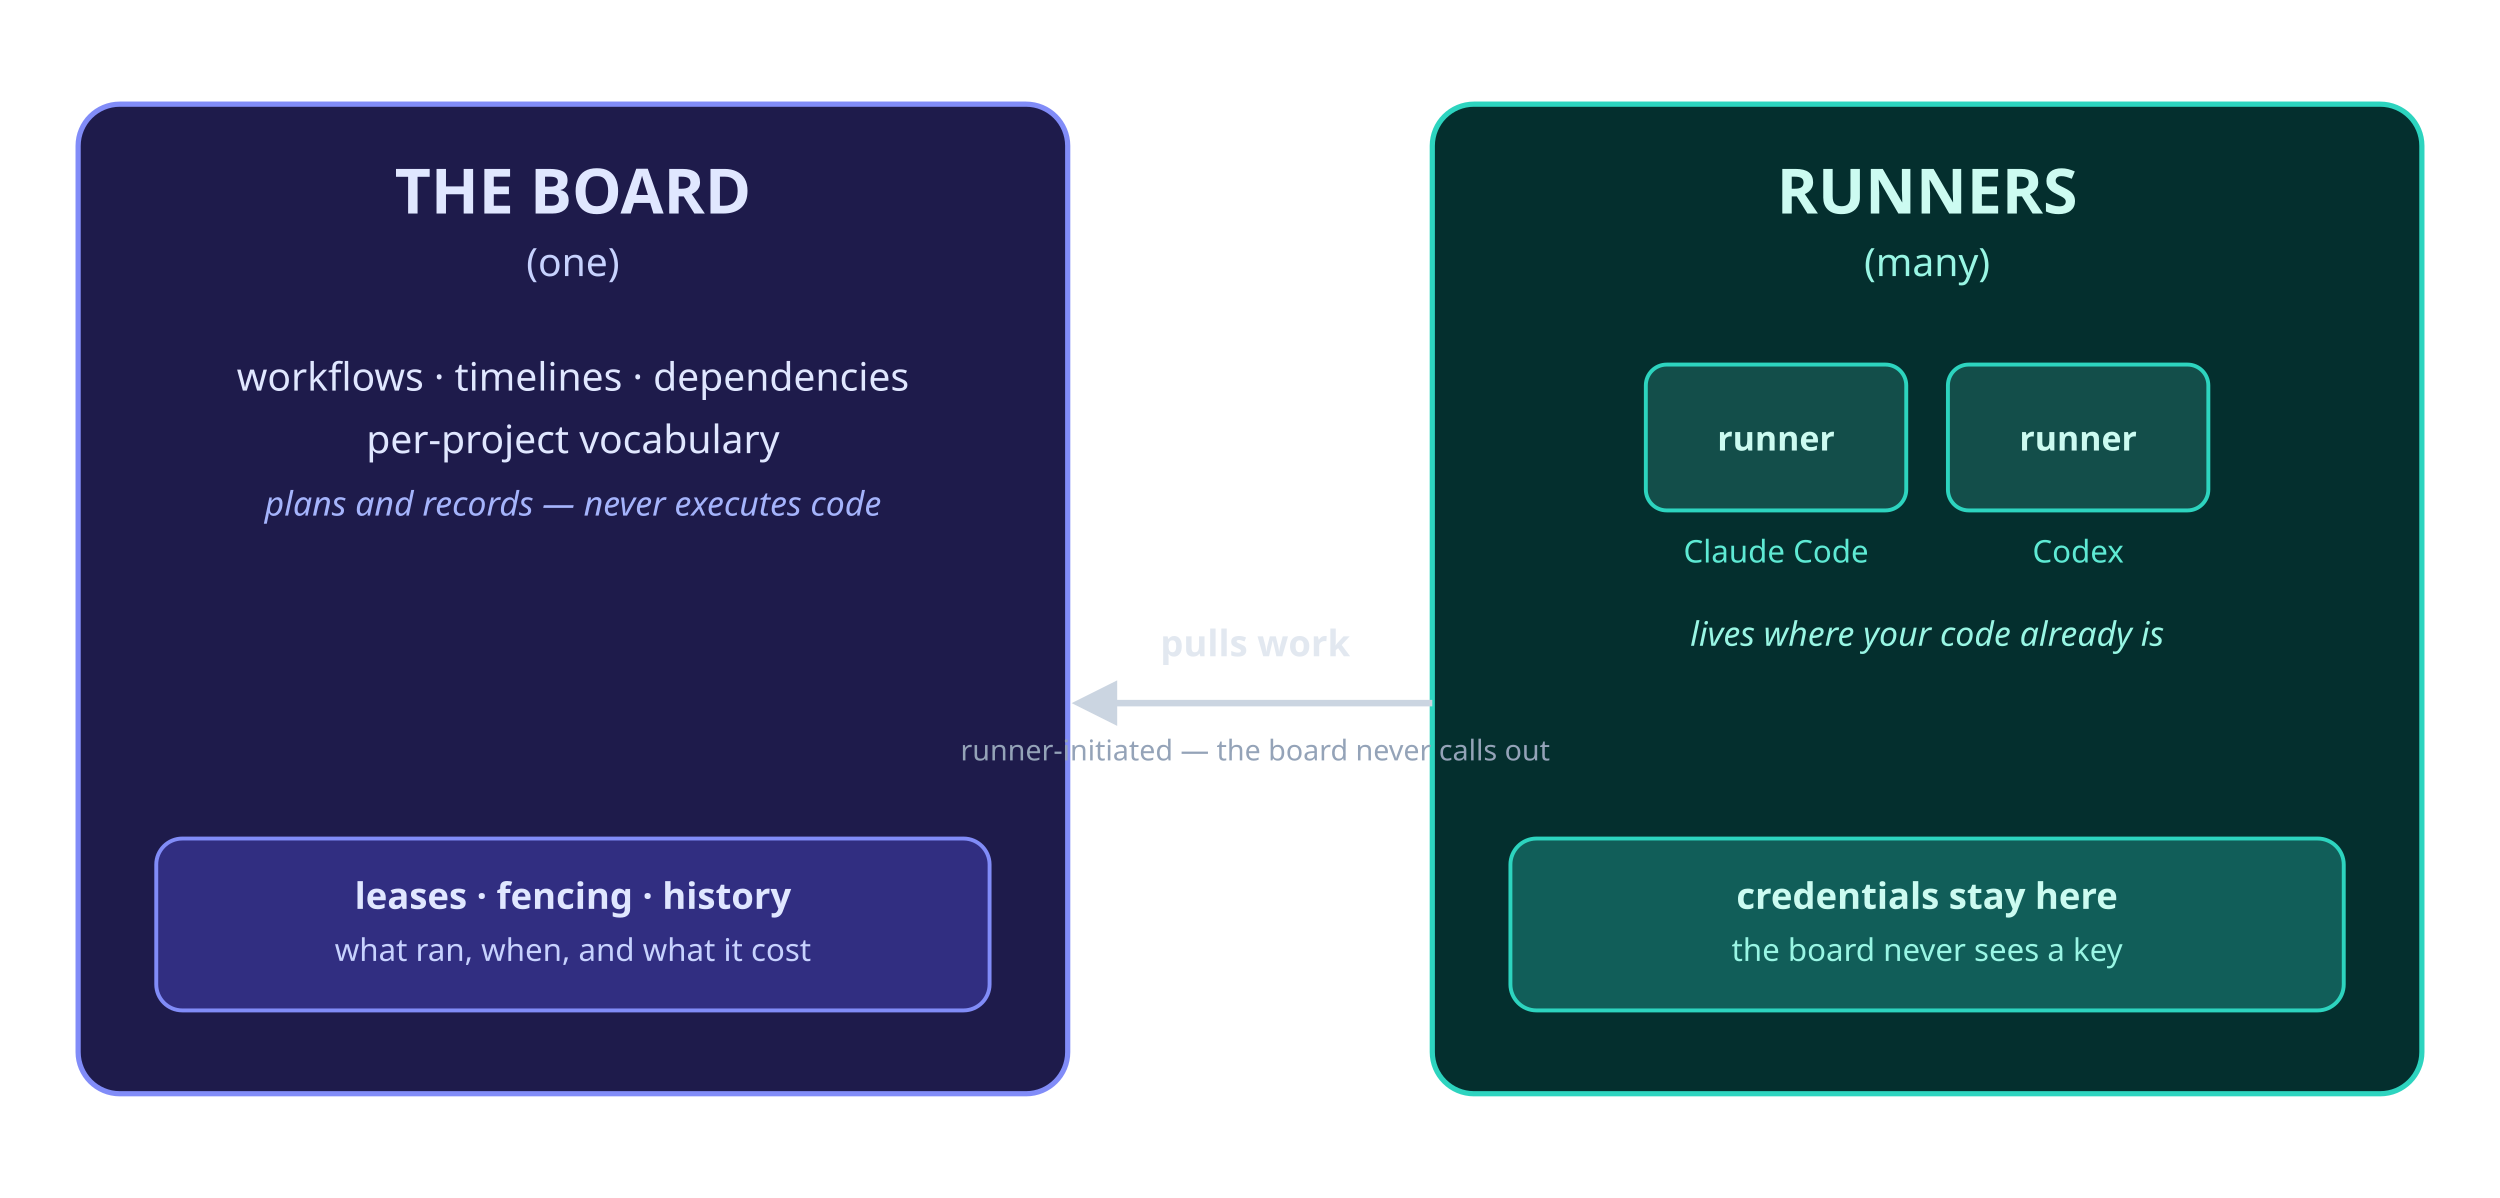
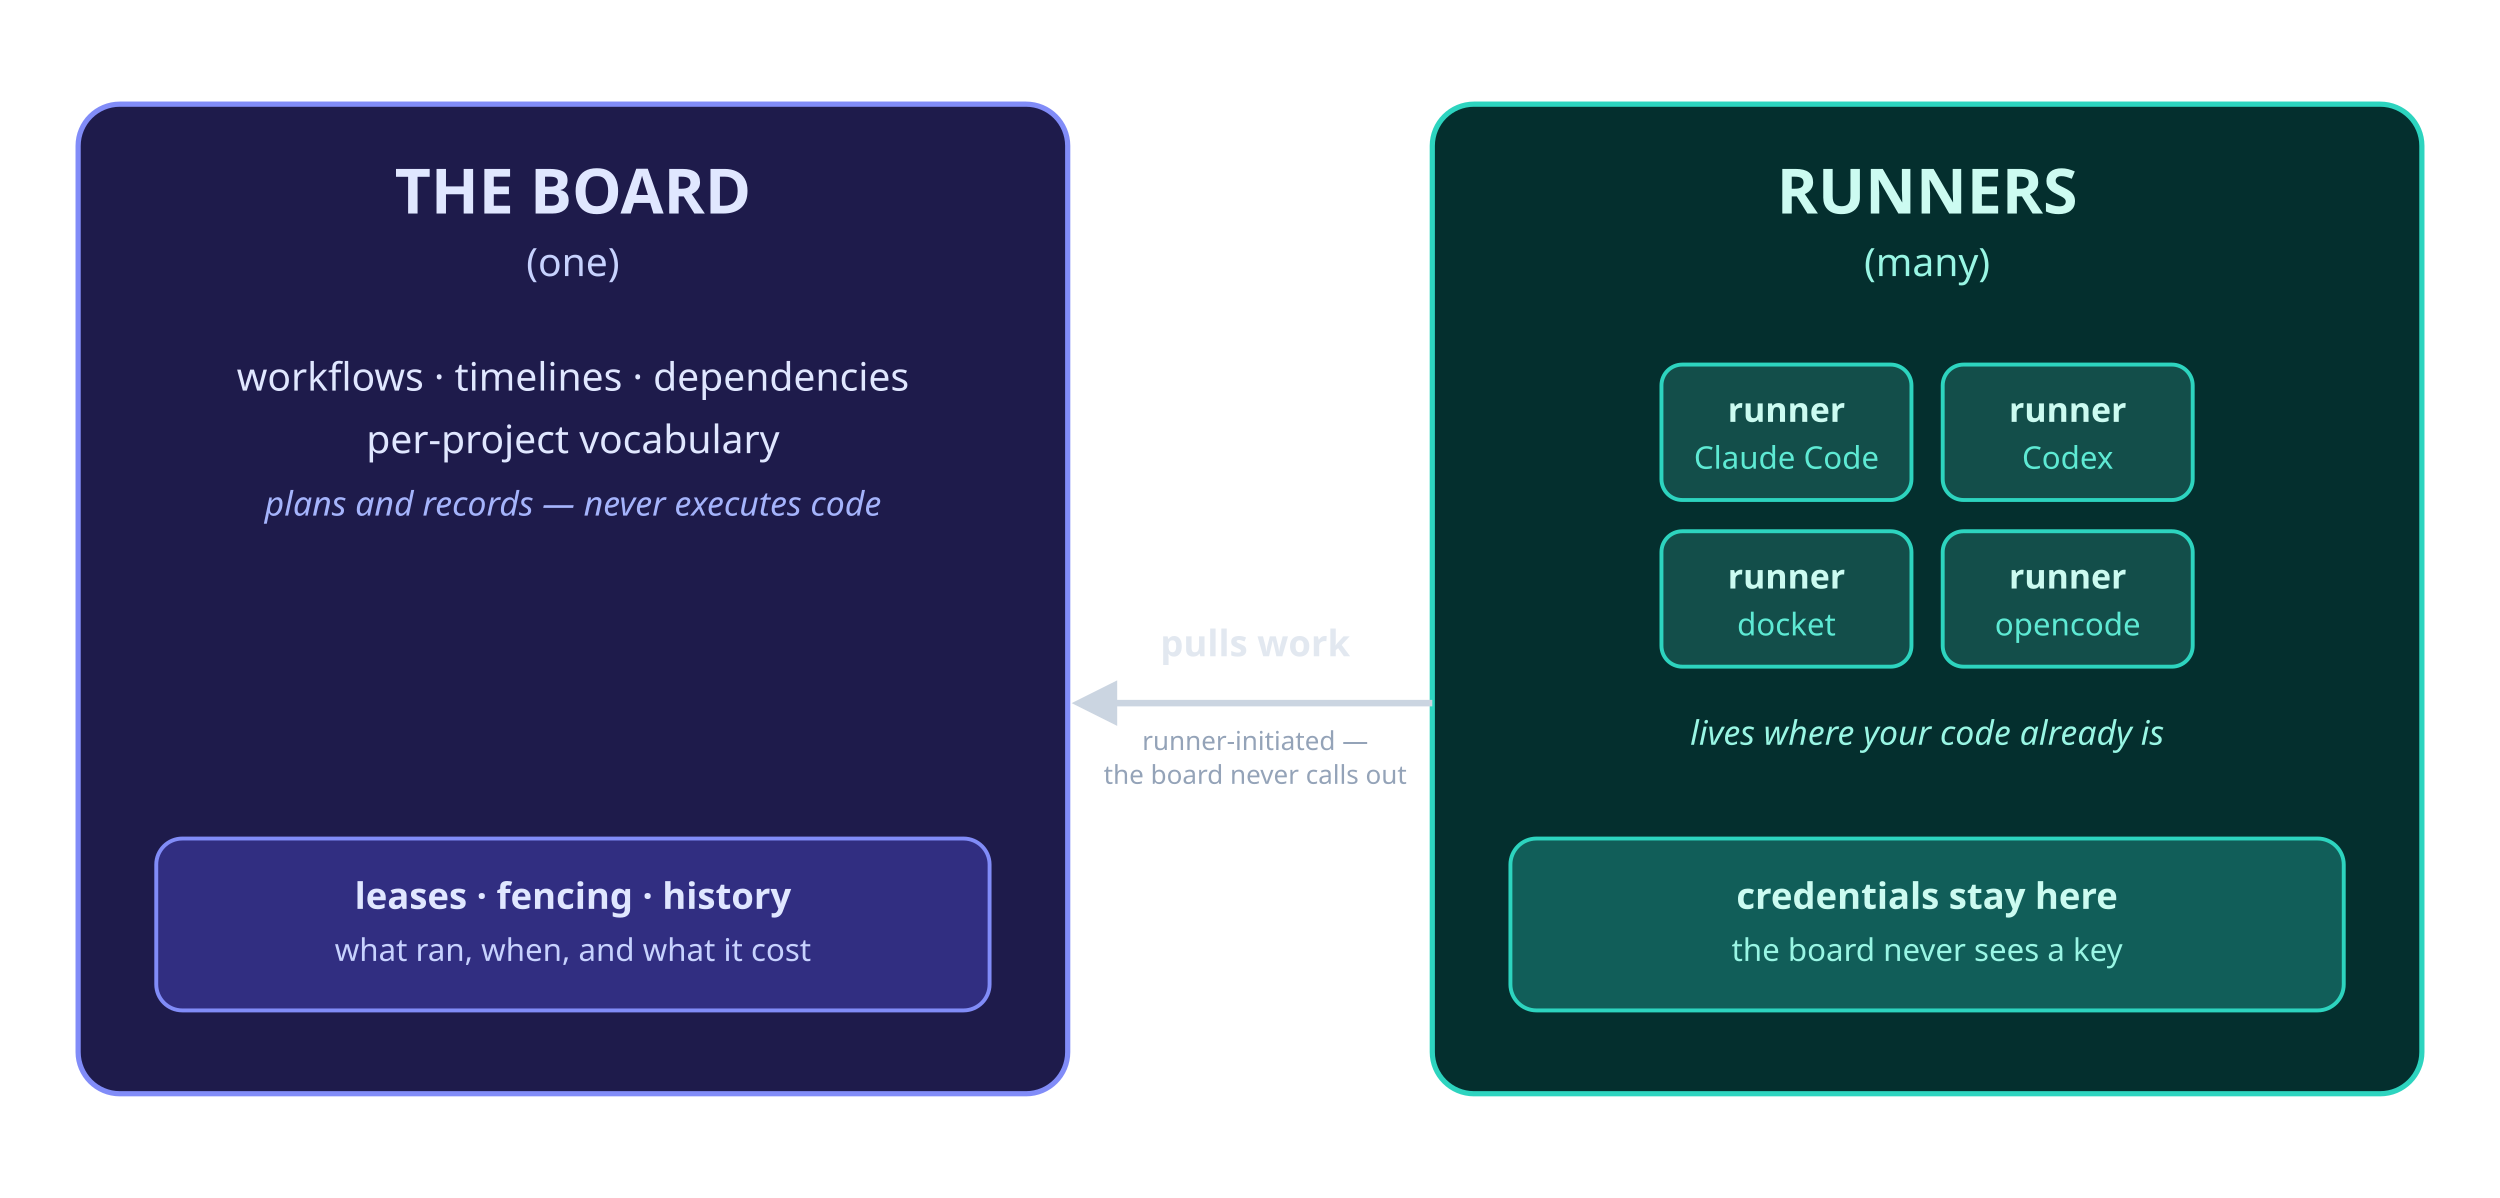
<svg xmlns="http://www.w3.org/2000/svg" viewBox="0 0 960 460" role="img" aria-labelledby="title desc">
  <defs>
    <marker id="arrowhead-dark" viewBox="0 0 10 10" refX="8" refY="5" markerWidth="7" markerHeight="7" orient="auto-start-reverse">
      <path d="M0,0 L10,5 L0,10 z" fill="#cbd5e1" />
    </marker>
  </defs>
  <rect x="30" y="40" width="380" height="380" rx="16" fill="#1e1b4b" stroke="#818cf8" stroke-width="2" />
  <text x="220" y="82" text-anchor="middle" font-family="system-ui, sans-serif" font-size="24" font-weight="700" fill="#e0e7ff">THE BOARD</text>
  <text x="220" y="106" text-anchor="middle" font-family="system-ui, sans-serif" font-size="15" fill="#c7d2fe">(one)</text>
  <text x="220" y="150" text-anchor="middle" font-family="system-ui, sans-serif" font-size="15" fill="#e0e7ff">workflows · timelines · dependencies</text>
  <text x="220" y="174" text-anchor="middle" font-family="system-ui, sans-serif" font-size="15" fill="#e0e7ff">per-project vocabulary</text>
  <text x="220" y="198" text-anchor="middle" font-family="system-ui, sans-serif" font-size="13" fill="#a5b4fc" font-style="italic">plans and records — never executes code</text>
  <rect x="60" y="322" width="320" height="66" rx="10" fill="#312e81" stroke="#818cf8" stroke-width="1.5" />
  <text x="220" y="349" text-anchor="middle" font-family="system-ui, sans-serif" font-size="14" font-weight="600" fill="#e0e7ff">leases · fencing · history</text>
  <text x="220" y="369" text-anchor="middle" font-family="system-ui, sans-serif" font-size="12" fill="#c7d2fe">what ran, when, and what it cost</text>
  <rect x="550" y="40" width="380" height="380" rx="16" fill="#042f2e" stroke="#2dd4bf" stroke-width="2" />
  <text x="740" y="82" text-anchor="middle" font-family="system-ui, sans-serif" font-size="24" font-weight="700" fill="#ccfbf1">RUNNERS</text>
  <text x="740" y="106" text-anchor="middle" font-family="system-ui, sans-serif" font-size="15" fill="#99f6e4">(many)</text>
  <g font-family="system-ui, sans-serif">
-     <rect x="632" y="140" width="100" height="56" rx="8" fill="#134e4a" stroke="#2dd4bf" stroke-width="1.5" />
-     <text x="682" y="173" text-anchor="middle" font-size="13" font-weight="600" fill="#ccfbf1">runner</text>
-     <text x="682" y="216" text-anchor="middle" font-size="12" fill="#5eead4">Claude Code</text>
-     <rect x="748" y="140" width="100" height="56" rx="8" fill="#134e4a" stroke="#2dd4bf" stroke-width="1.5" />
-     <text x="798" y="173" text-anchor="middle" font-size="13" font-weight="600" fill="#ccfbf1">runner</text>
-     <text x="798" y="216" text-anchor="middle" font-size="12" fill="#5eead4">Codex</text>
+     <rect x="638" y="140" width="96" height="52" rx="8" fill="#134e4a" stroke="#2dd4bf" stroke-width="1.5" />
+     <text x="686" y="162" text-anchor="middle" font-size="13" font-weight="600" fill="#ccfbf1">runner</text>
+     <text x="686" y="180" text-anchor="middle" font-size="12" fill="#5eead4">Claude Code</text>
+     <rect x="746" y="140" width="96" height="52" rx="8" fill="#134e4a" stroke="#2dd4bf" stroke-width="1.5" />
+     <text x="794" y="162" text-anchor="middle" font-size="13" font-weight="600" fill="#ccfbf1">runner</text>
+     <text x="794" y="180" text-anchor="middle" font-size="12" fill="#5eead4">Codex</text>
+     <rect x="638" y="204" width="96" height="52" rx="8" fill="#134e4a" stroke="#2dd4bf" stroke-width="1.5" />
+     <text x="686" y="226" text-anchor="middle" font-size="13" font-weight="600" fill="#ccfbf1">runner</text>
+     <text x="686" y="244" text-anchor="middle" font-size="12" fill="#5eead4">docket</text>
+     <rect x="746" y="204" width="96" height="52" rx="8" fill="#134e4a" stroke="#2dd4bf" stroke-width="1.5" />
+     <text x="794" y="226" text-anchor="middle" font-size="13" font-weight="600" fill="#ccfbf1">runner</text>
+     <text x="794" y="244" text-anchor="middle" font-size="12" fill="#5eead4">opencode</text>
  </g>
-   <text x="740" y="248" text-anchor="middle" font-family="system-ui, sans-serif" font-size="13" fill="#99f6e4" font-style="italic">lives where your code already is</text>
+   <text x="740" y="286" text-anchor="middle" font-family="system-ui, sans-serif" font-size="13" fill="#99f6e4" font-style="italic">lives where your code already is</text>
  <rect x="580" y="322" width="320" height="66" rx="10" fill="#115e59" stroke="#2dd4bf" stroke-width="1.5" />
  <text x="740" y="349" text-anchor="middle" font-family="system-ui, sans-serif" font-size="14" font-weight="600" fill="#ccfbf1">credentials stay here</text>
  <text x="740" y="369" text-anchor="middle" font-family="system-ui, sans-serif" font-size="12" fill="#99f6e4">the board never sees a key</text>
  <line x1="550" y1="270" x2="415" y2="270" stroke="#cbd5e1" stroke-width="2.5" marker-end="url(#arrowhead-dark)" />
  <text x="482" y="252" text-anchor="middle" font-family="system-ui, sans-serif" font-size="14" font-weight="600" fill="#e2e8f0">pulls work</text>
-   <text x="482" y="292" text-anchor="middle" font-family="system-ui, sans-serif" font-size="11" fill="#94a3b8">runner-initiated — the board never calls out</text>
+   <text x="482" y="288" text-anchor="middle" font-family="system-ui, sans-serif" font-size="10" fill="#94a3b8">runner-initiated —</text>
+   <text x="482" y="301" text-anchor="middle" font-family="system-ui, sans-serif" font-size="10" fill="#94a3b8">the board never calls out</text>
</svg>
